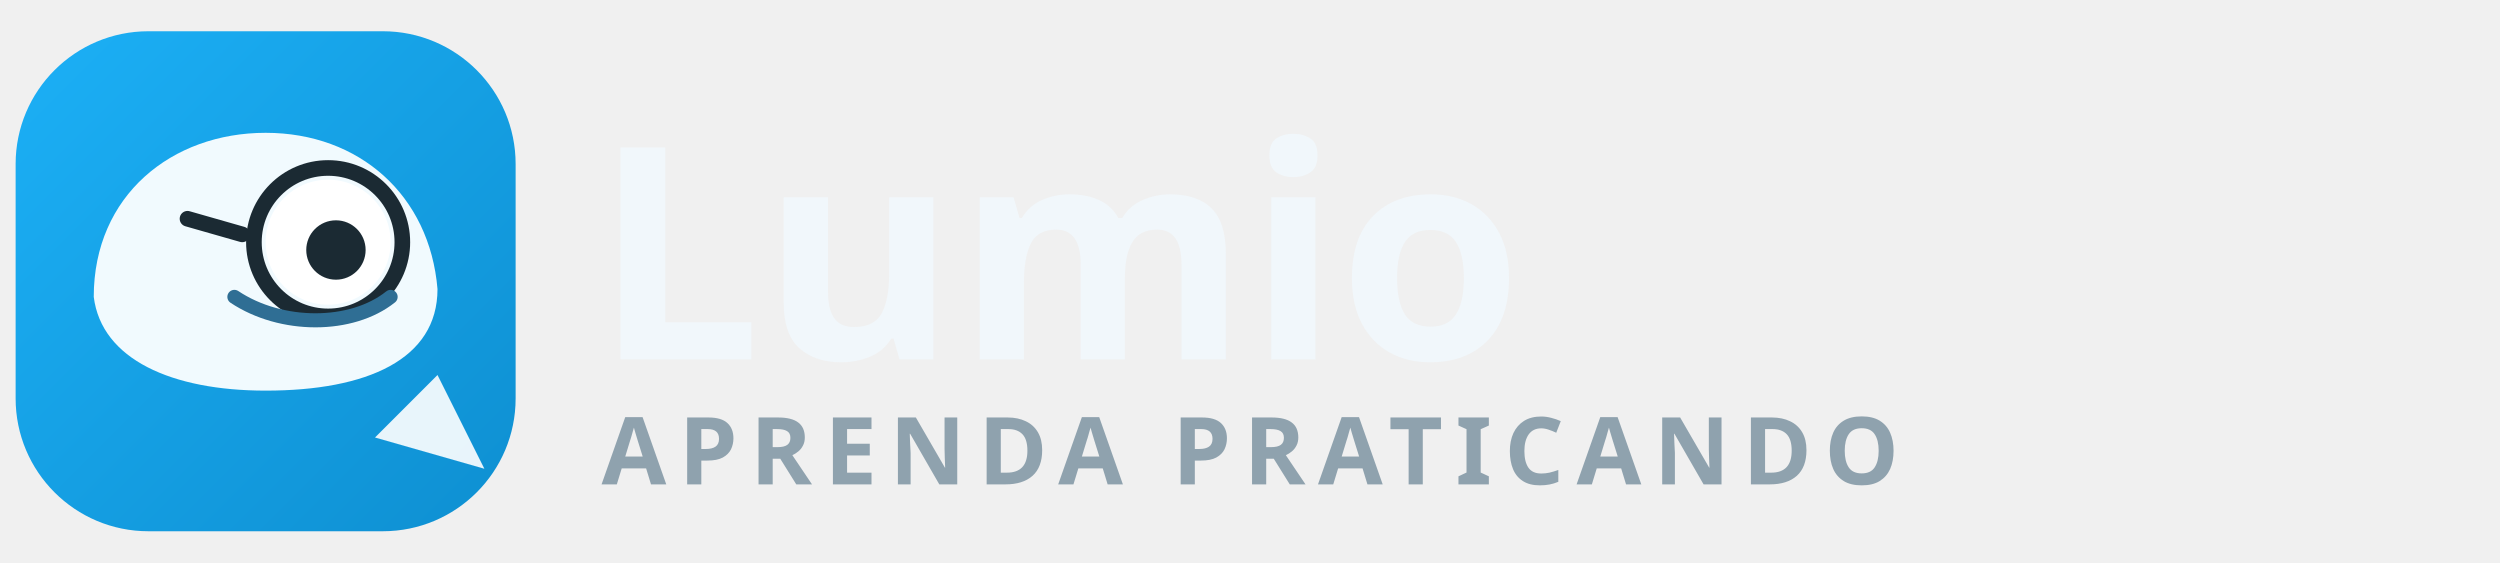
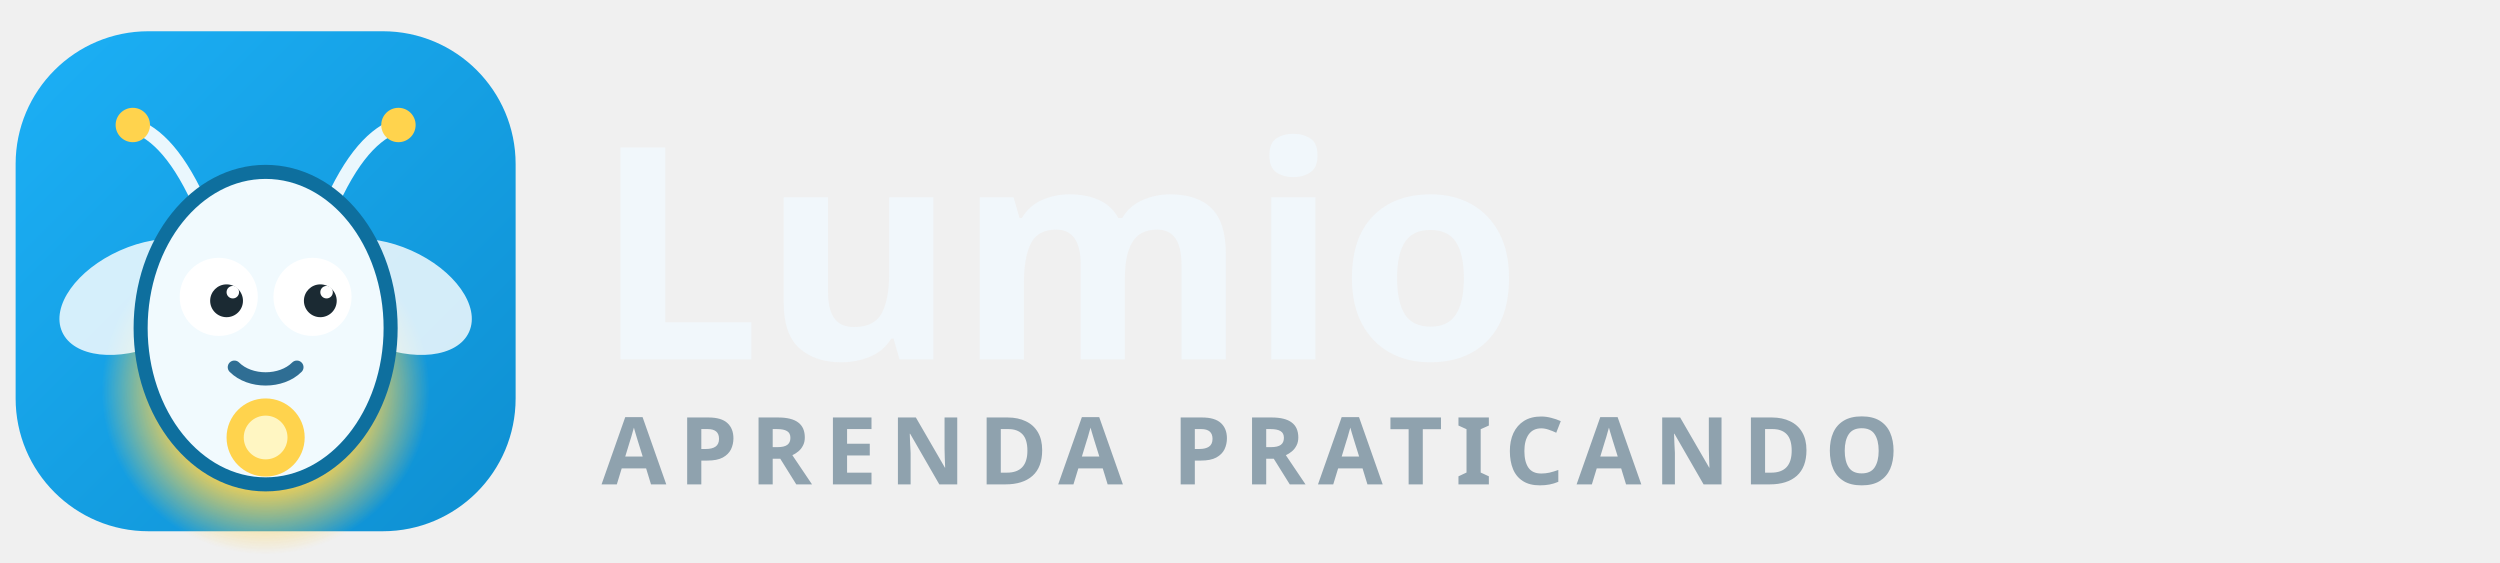
<svg xmlns="http://www.w3.org/2000/svg" viewBox="0 0 320 72" width="320" height="72" role="img" aria-label="Lumio">
  <defs>
    <linearGradient id="mark" x1="0" y1="0" x2="1" y2="1">
      <stop offset="0" stop-color="#1CB0F6" />
      <stop offset="1" stop-color="#0E8FD1" />
    </linearGradient>
+     <radialGradient id="halo" cx="50%" cy="50%" r="50%">
+       <stop offset="0" stop-color="#FFF8C4" />
+       <stop offset="0.6" stop-color="#FFD34D" />
+       <stop offset="1" stop-color="#FFD34D" stop-opacity="0" />
+     </radialGradient>
  </defs>
  <rect x="2" y="4" width="64" height="64" rx="17" fill="url(#mark)" />
-   <path d="M48 56 L62 60 L56 48 Z" fill="#FFFFFF" opacity="0.9" />
-   <path d="M12 38 C12 25 22 17 34 17 C46 17 55 25 56 37 C56 46 47 50 34 50 C22 50 13 46 12 38 Z" fill="#F1FAFE" />
-   <circle cx="42" cy="31" r="8" fill="#FFFFFF" />
-   <circle cx="43" cy="32" r="3.8" fill="#1B2A33" />
-   <circle cx="42" cy="31" r="9.5" fill="none" stroke="#1B2A33" stroke-width="2" />
-   <path d="M31 30 L24 28" stroke="#1B2A33" stroke-width="2" stroke-linecap="round" />
-   <path d="M30 38 C36 42 45 42 50 38" stroke="#2F6E94" stroke-width="1.8" fill="none" stroke-linecap="round" />
+   <circle cx="34" cy="50" r="21" fill="url(#halo)" opacity="0.9" />
+   <ellipse cx="18" cy="38" rx="11" ry="6.5" transform="rotate(-24 18 38)" fill="#FFFFFF" opacity="0.82" />
+   <ellipse cx="50" cy="38" rx="11" ry="6.5" transform="rotate(24 50 38)" fill="#FFFFFF" opacity="0.82" />
+   <path d="M26 27 C23 20 20 17 17 16 M42 27 C45 20 48 17 51 16" stroke="#EAF7FD" stroke-width="1.8" fill="none" stroke-linecap="round" />
+   <circle cx="17" cy="16" r="2.2" fill="#FFD34D" />
+   <circle cx="51" cy="16" r="2.2" fill="#FFD34D" />
+   <ellipse cx="34" cy="42" rx="16" ry="20" fill="#F1FAFE" stroke="#0E6F9E" stroke-width="1.8" />
+   <circle cx="34" cy="56" r="5" fill="#FFD34D" />
+   <circle cx="34" cy="56" r="2.8" fill="#FFF6C2" />
+   <circle cx="28" cy="38" r="5" fill="#FFFFFF" />
+   <circle cx="40" cy="38" r="5" fill="#FFFFFF" />
+   <circle cx="29" cy="38.5" r="2.1" fill="#1B2A33" />
+   <circle cx="41" cy="38.5" r="2.1" fill="#1B2A33" />
+   <circle cx="29.8" cy="37.4" r="0.8" fill="#FFFFFF" />
+   <circle cx="41.8" cy="37.4" r="0.8" fill="#FFFFFF" />
+   <path d="M30 47 C32 49 36 49 38 47" stroke="#2F6E94" stroke-width="1.7" fill="none" stroke-linecap="round" />
  <g font-family="Nunito, ui-sans-serif, system-ui, sans-serif" font-weight="900">
    <text x="76" y="46" font-size="38" fill="#F1F7FB">Lumio</text>
    <text x="77" y="62" font-size="12" font-weight="800" letter-spacing="1.6" fill="#8FA2AE">APRENDA PRATICANDO</text>
  </g>
</svg>
